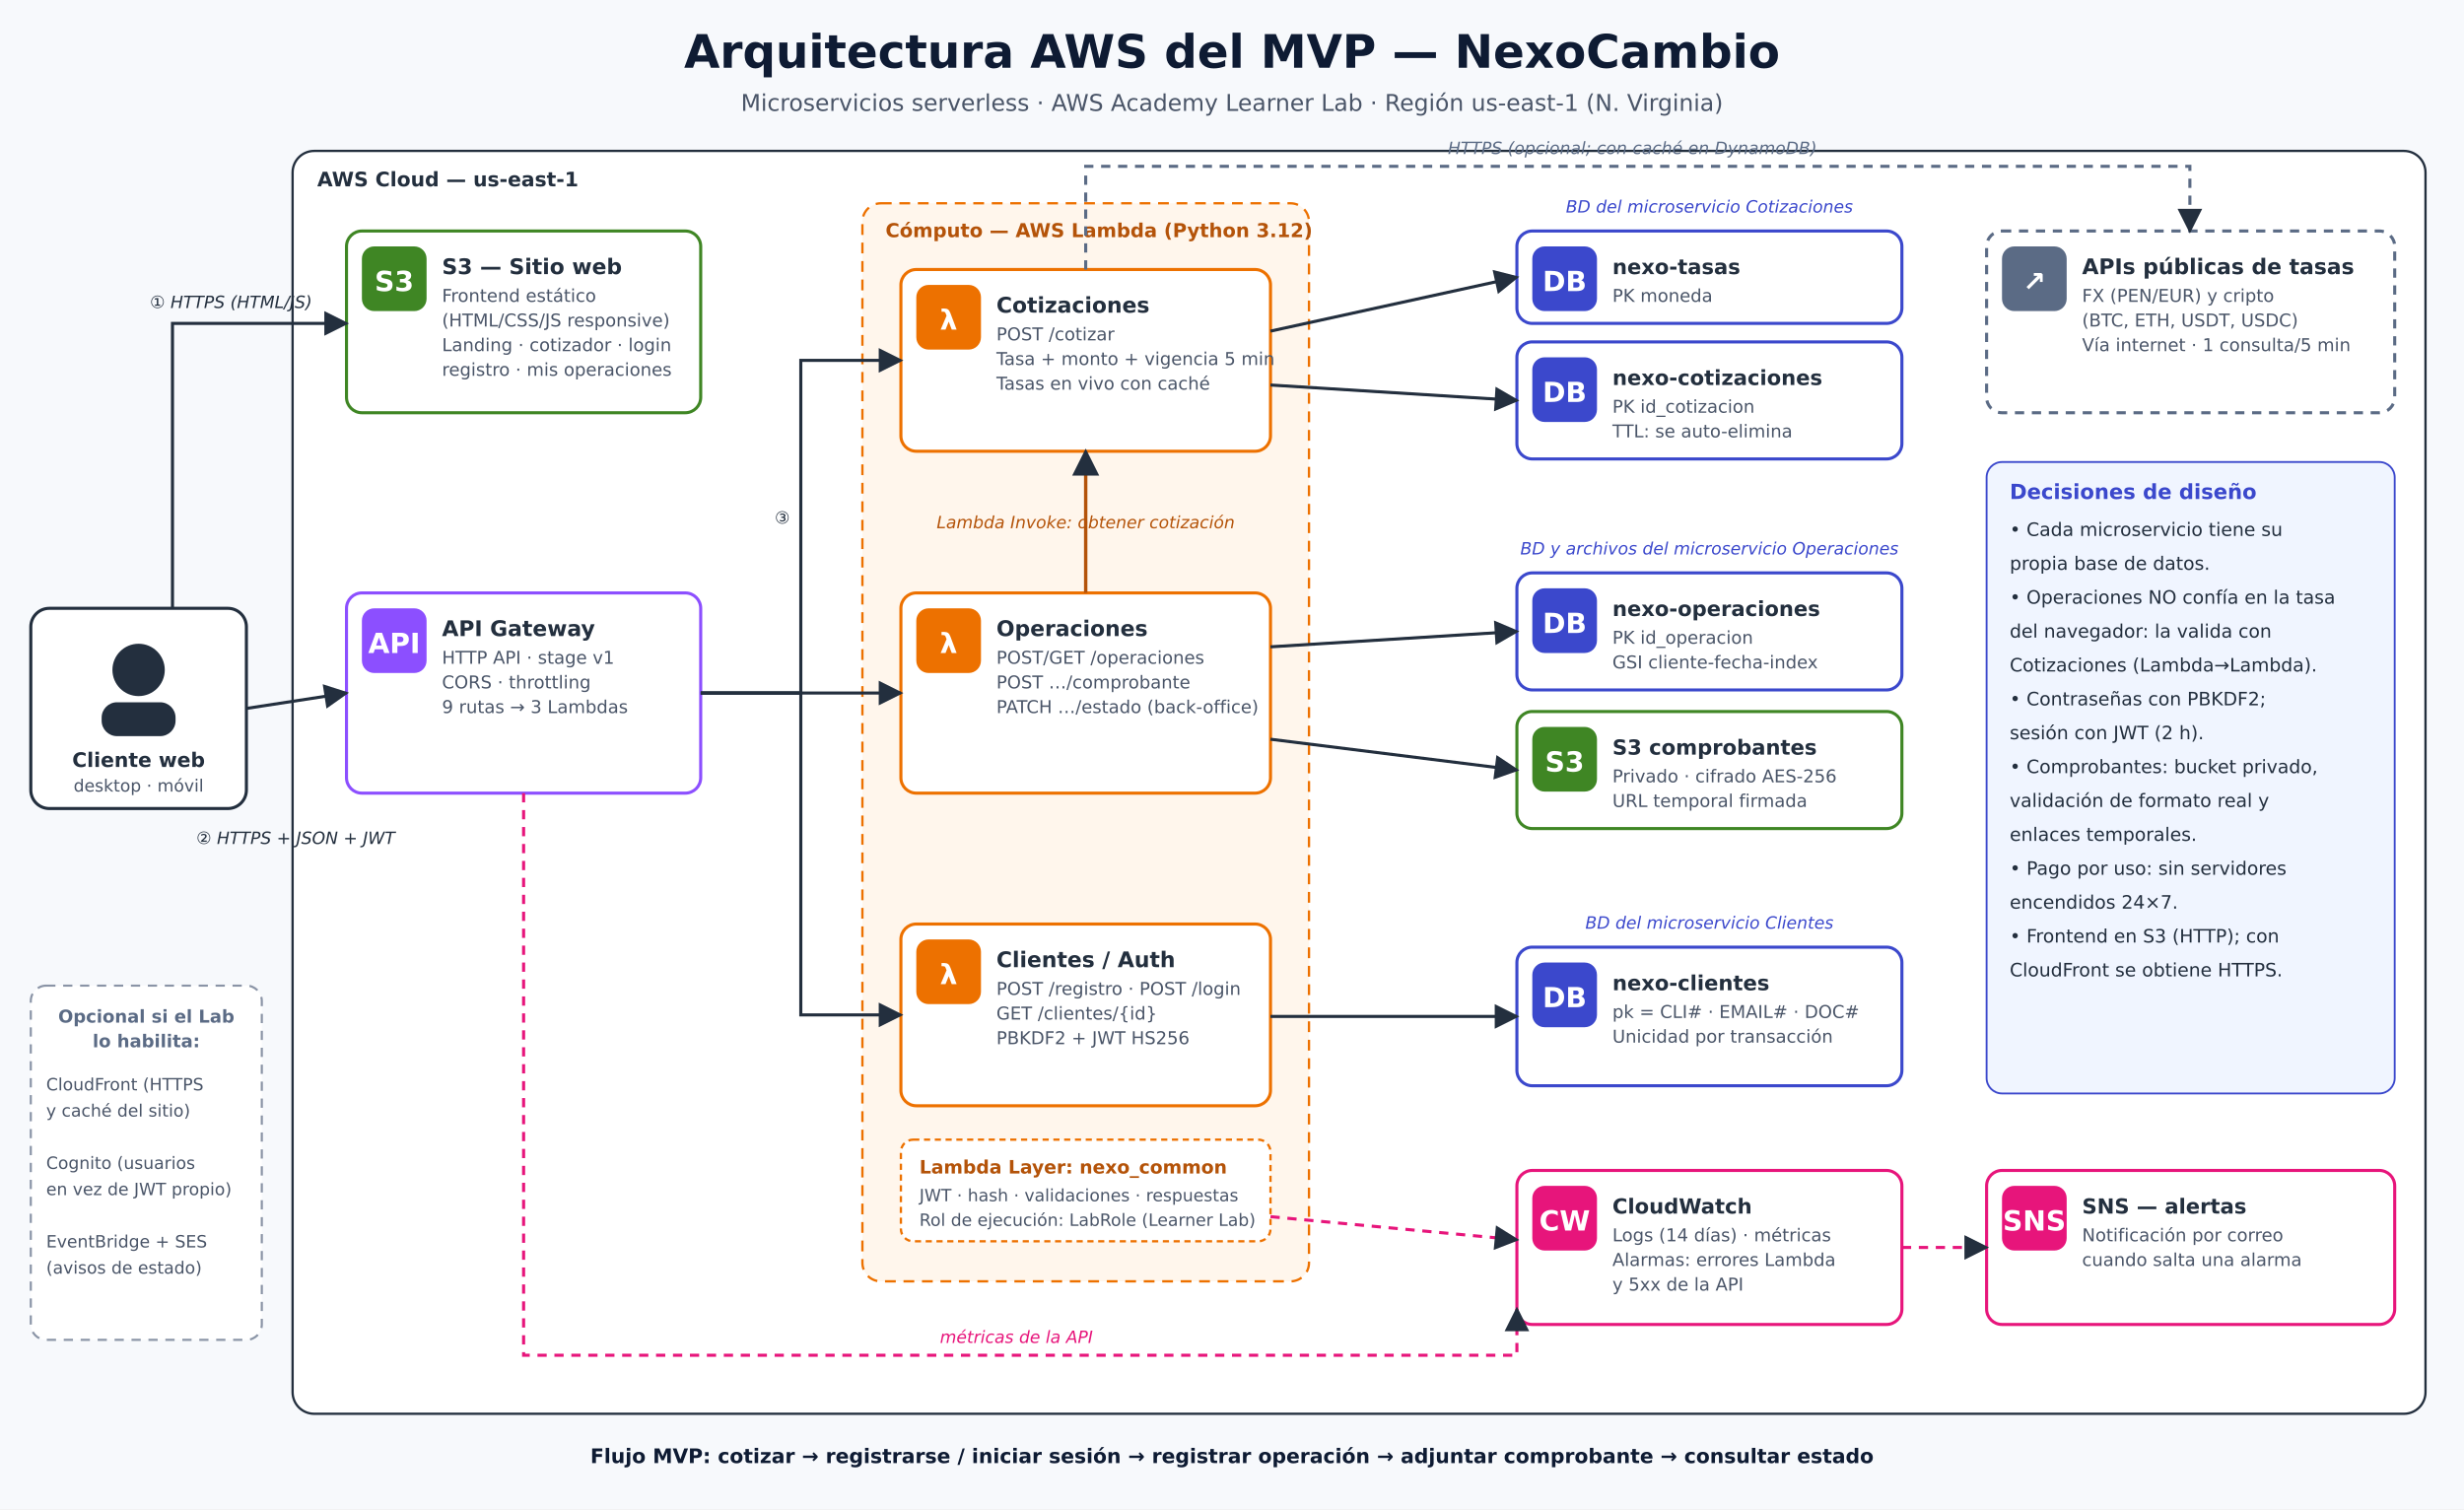
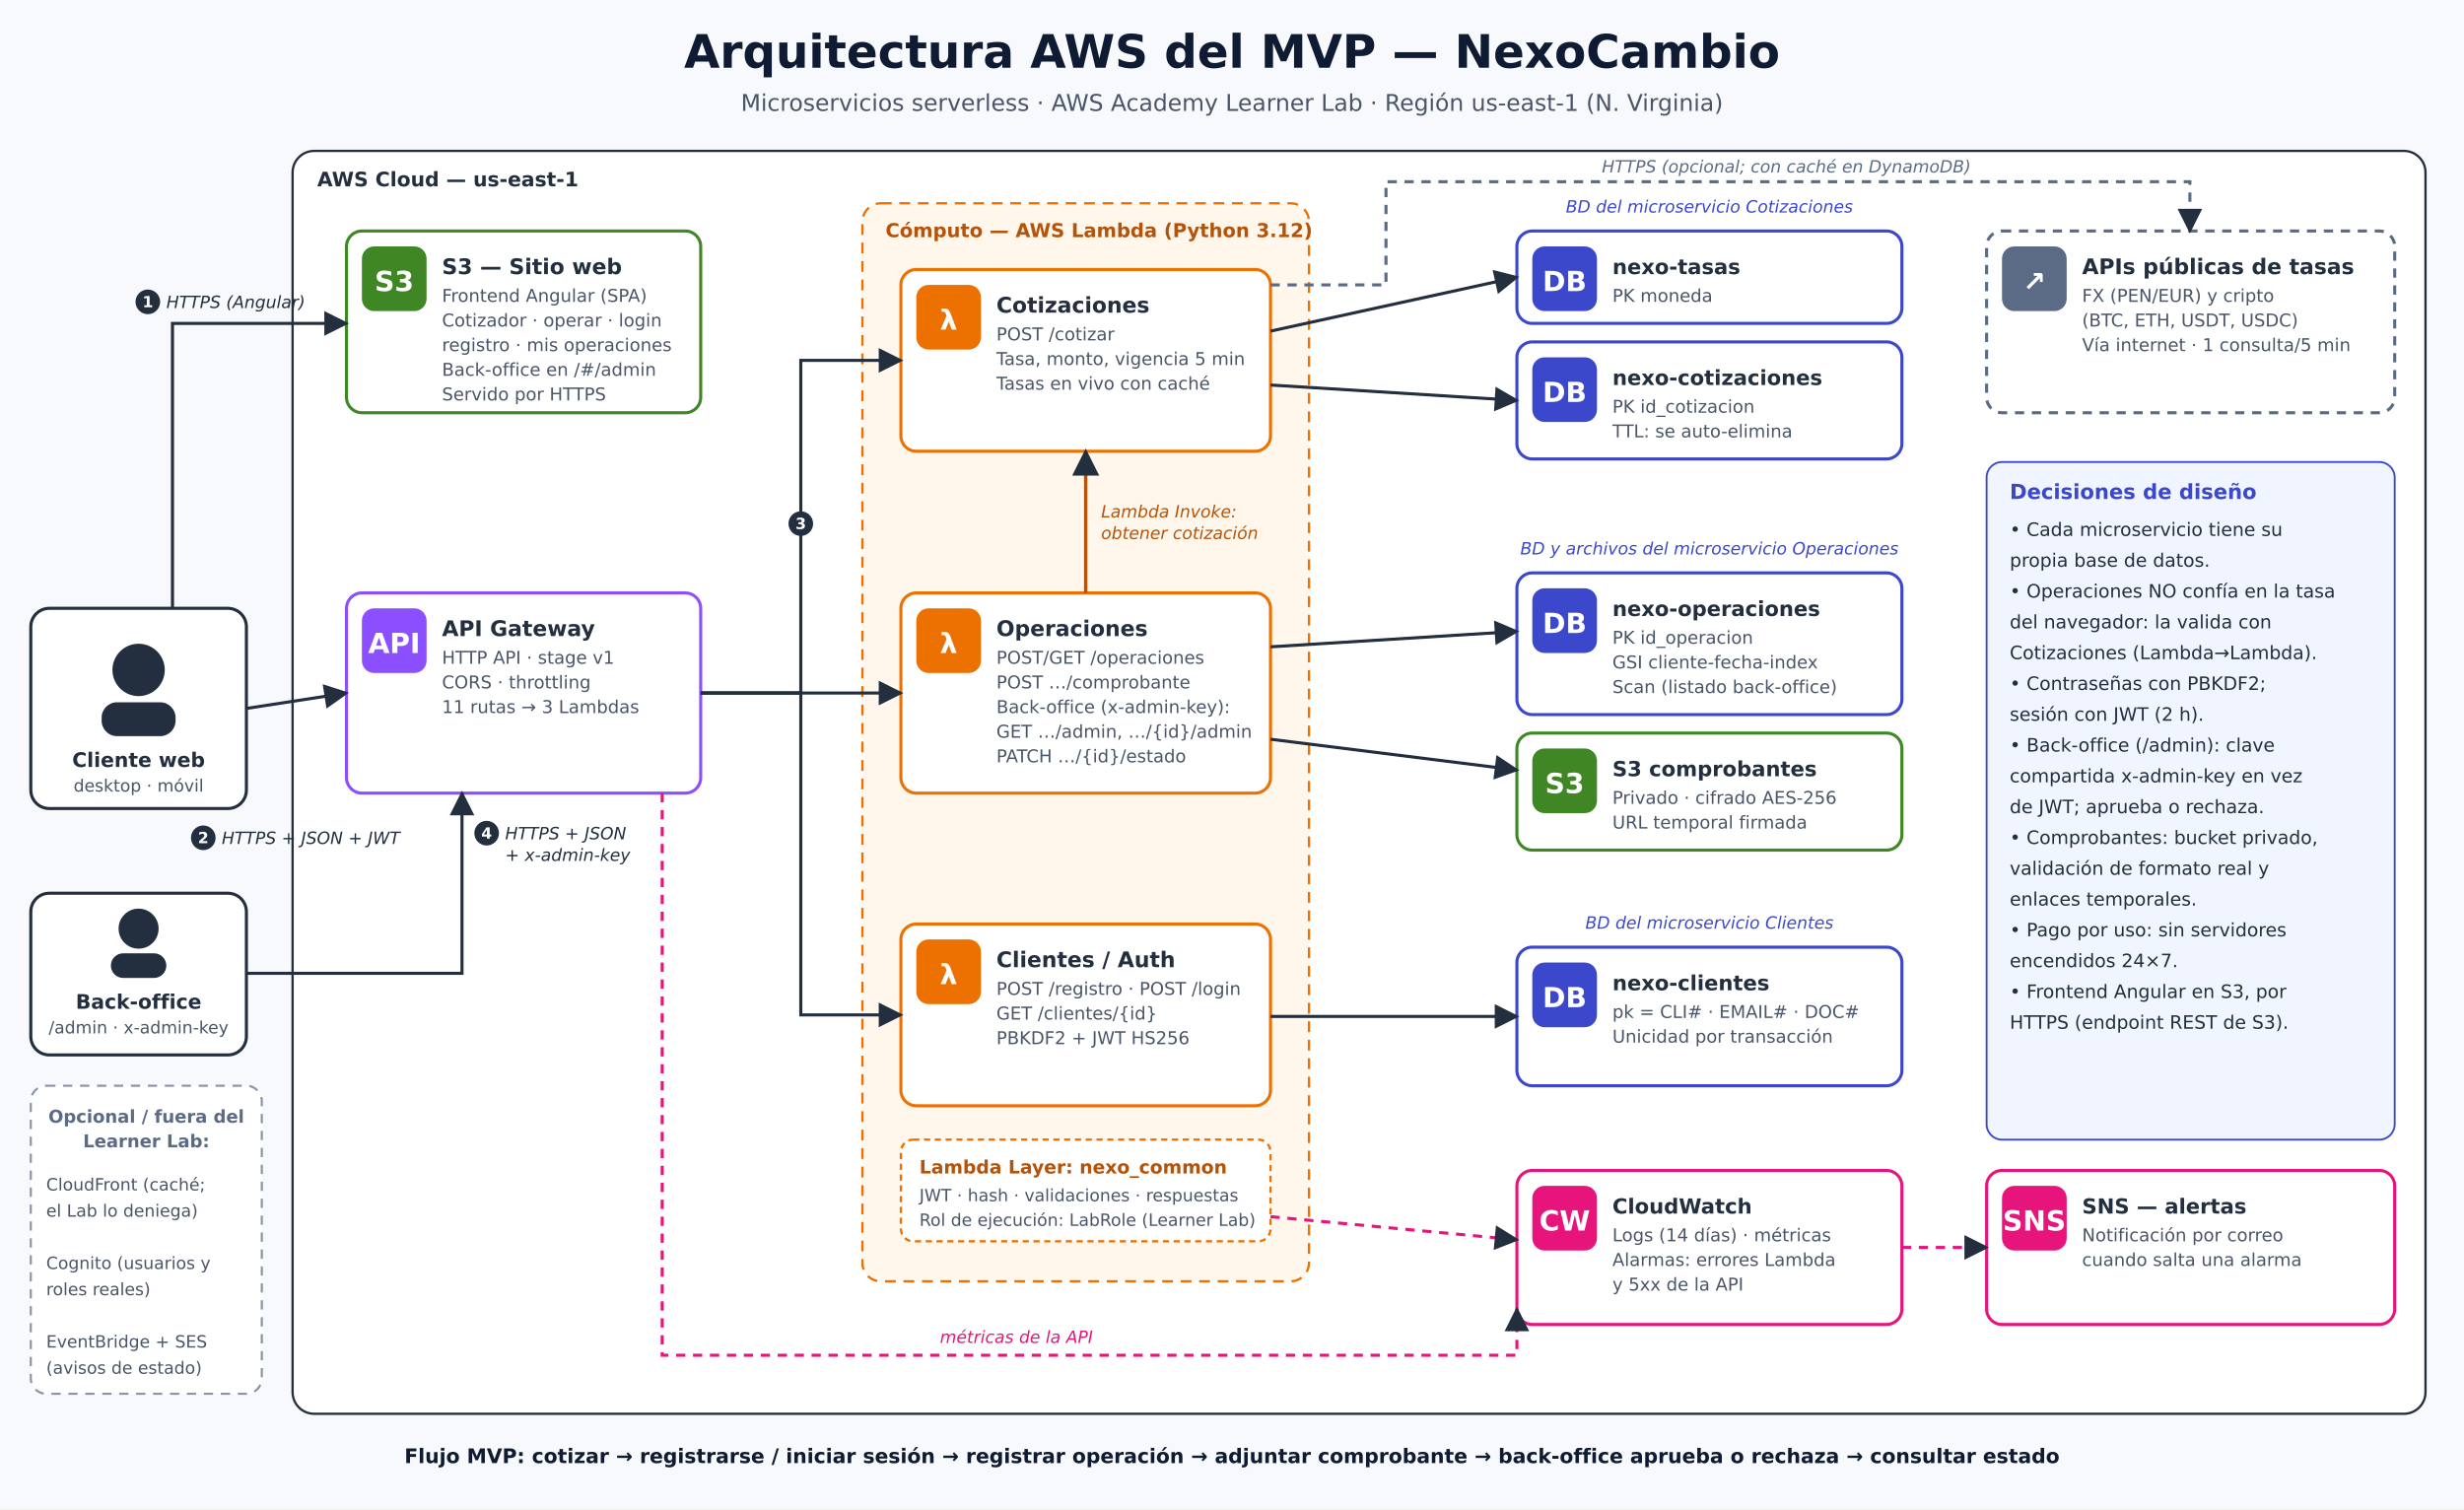
<svg xmlns="http://www.w3.org/2000/svg" width="1600" height="980" viewBox="0 0 1600 980">
  <defs>
    <marker id="f" viewBox="0 0 10 10" refX="9" refY="5" markerWidth="8" markerHeight="8" orient="auto-start-reverse">
      <path d="M0,0 L10,5 L0,10 z" fill="#232F3E" />
    </marker>
  </defs>
  <rect width="1600" height="980" fill="#F7F9FC" />
-   <text x="800.0" y="44" font-family="DejaVu Sans, Verdana, sans-serif" font-size="30" fill="#0E1B33" text-anchor="middle" font-weight="700">Arquitectura AWS del MVP — NexoCambio</text>
-   <text x="800.0" y="72" font-family="DejaVu Sans, Verdana, sans-serif" font-size="15" fill="#4A5568" text-anchor="middle">Microservicios serverless · AWS Academy Learner Lab · Región us-east-1 (N. Virginia)</text>
+   <text x="800.0" y="44" font-family="DejaVu Sans, Verdana, Segoe UI Symbol, sans-serif" font-size="30" fill="#0E1B33" text-anchor="middle" font-weight="700">Arquitectura AWS del MVP — NexoCambio</text>
+   <text x="800.0" y="72" font-family="DejaVu Sans, Verdana, Segoe UI Symbol, sans-serif" font-size="15" fill="#4A5568" text-anchor="middle">Microservicios serverless · AWS Academy Learner Lab · Región us-east-1 (N. Virginia)</text>
  <rect x="190" y="98" width="1385" height="820" rx="14" fill="#fff" stroke="#232F3E" stroke-width="1.5" stroke-dasharray="2 0" />
-   <text x="206" y="121" font-family="DejaVu Sans, Verdana, sans-serif" font-size="13" fill="#232F3E" text-anchor="start" font-weight="700">AWS Cloud — us-east-1</text>
+   <text x="206" y="121" font-family="DejaVu Sans, Verdana, Segoe UI Symbol, sans-serif" font-size="13" fill="#232F3E" text-anchor="start" font-weight="700">AWS Cloud — us-east-1</text>
  <rect x="20" y="395" width="140" height="130" rx="12" fill="#fff" stroke="#232F3E" stroke-width="2" />
  <circle cx="90" cy="435" r="17" fill="#232F3E" />
  <rect x="66" y="456" width="48" height="22" rx="10" fill="#232F3E" />
-   <text x="90" y="498" font-family="DejaVu Sans, Verdana, sans-serif" font-size="13" fill="#232F3E" text-anchor="middle" font-weight="700">Cliente web</text>
-   <text x="90" y="514" font-family="DejaVu Sans, Verdana, sans-serif" font-size="11" fill="#4A5568" text-anchor="middle">desktop · móvil</text>
+   <text x="90" y="498" font-family="DejaVu Sans, Verdana, Segoe UI Symbol, sans-serif" font-size="13" fill="#232F3E" text-anchor="middle" font-weight="700">Cliente web</text>
+   <text x="90" y="514" font-family="DejaVu Sans, Verdana, Segoe UI Symbol, sans-serif" font-size="11" fill="#4A5568" text-anchor="middle">desktop · móvil</text>
+   <rect x="20" y="580" width="140" height="105" rx="12" fill="#fff" stroke="#232F3E" stroke-width="2" />
+   <circle cx="90" cy="603" r="13" fill="#232F3E" />
+   <rect x="72" y="619" width="36" height="16" rx="8" fill="#232F3E" />
+   <text x="90" y="655" font-family="DejaVu Sans, Verdana, Segoe UI Symbol, sans-serif" font-size="13" fill="#232F3E" text-anchor="middle" font-weight="700">Back-office</text>
+   <text x="90" y="671" font-family="DejaVu Sans, Verdana, Segoe UI Symbol, sans-serif" font-size="11" fill="#4A5568" text-anchor="middle">/admin · x-admin-key</text>
  <rect x="225" y="150" width="230" height="118" rx="10" fill="#fff" stroke="#3F8624" stroke-width="2" />
  <rect x="235" y="160" width="42" height="42" rx="8" fill="#3F8624" />
-   <text x="256" y="189" font-family="DejaVu Sans, Verdana, sans-serif" font-size="18" fill="#fff" text-anchor="middle" font-weight="700">S3</text>
-   <text x="287" y="178" font-family="DejaVu Sans, Verdana, sans-serif" font-size="14" fill="#232F3E" text-anchor="start" font-weight="700">S3 — Sitio web</text>
-   <text x="287" y="196" font-family="DejaVu Sans, Verdana, sans-serif" font-size="11.5" fill="#4A5568" text-anchor="start">Frontend estático</text>
-   <text x="287" y="212" font-family="DejaVu Sans, Verdana, sans-serif" font-size="11.5" fill="#4A5568" text-anchor="start">(HTML/CSS/JS responsive)</text>
-   <text x="287" y="228" font-family="DejaVu Sans, Verdana, sans-serif" font-size="11.5" fill="#4A5568" text-anchor="start">Landing · cotizador · login</text>
-   <text x="287" y="244" font-family="DejaVu Sans, Verdana, sans-serif" font-size="11.5" fill="#4A5568" text-anchor="start">registro · mis operaciones</text>
+   <text x="256" y="189" font-family="DejaVu Sans, Verdana, Segoe UI Symbol, sans-serif" font-size="18" fill="#fff" text-anchor="middle" font-weight="700">S3</text>
+   <text x="287" y="178" font-family="DejaVu Sans, Verdana, Segoe UI Symbol, sans-serif" font-size="14" fill="#232F3E" text-anchor="start" font-weight="700">S3 — Sitio web</text>
+   <text x="287" y="196" font-family="DejaVu Sans, Verdana, Segoe UI Symbol, sans-serif" font-size="11.5" fill="#4A5568" text-anchor="start">Frontend Angular (SPA)</text>
+   <text x="287" y="212" font-family="DejaVu Sans, Verdana, Segoe UI Symbol, sans-serif" font-size="11.5" fill="#4A5568" text-anchor="start">Cotizador · operar · login</text>
+   <text x="287" y="228" font-family="DejaVu Sans, Verdana, Segoe UI Symbol, sans-serif" font-size="11.5" fill="#4A5568" text-anchor="start">registro · mis operaciones</text>
+   <text x="287" y="244" font-family="DejaVu Sans, Verdana, Segoe UI Symbol, sans-serif" font-size="11.5" fill="#4A5568" text-anchor="start">Back-office en /#/admin</text>
+   <text x="287" y="260" font-family="DejaVu Sans, Verdana, Segoe UI Symbol, sans-serif" font-size="11.5" fill="#4A5568" text-anchor="start">Servido por HTTPS</text>
  <rect x="225" y="385" width="230" height="130" rx="10" fill="#fff" stroke="#8C4FFF" stroke-width="2" />
  <rect x="235" y="395" width="42" height="42" rx="8" fill="#8C4FFF" />
-   <text x="256" y="424" font-family="DejaVu Sans, Verdana, sans-serif" font-size="18" fill="#fff" text-anchor="middle" font-weight="700">API</text>
-   <text x="287" y="413" font-family="DejaVu Sans, Verdana, sans-serif" font-size="14" fill="#232F3E" text-anchor="start" font-weight="700">API Gateway</text>
-   <text x="287" y="431" font-family="DejaVu Sans, Verdana, sans-serif" font-size="11.5" fill="#4A5568" text-anchor="start">HTTP API · stage v1</text>
-   <text x="287" y="447" font-family="DejaVu Sans, Verdana, sans-serif" font-size="11.5" fill="#4A5568" text-anchor="start">CORS · throttling</text>
-   <text x="287" y="463" font-family="DejaVu Sans, Verdana, sans-serif" font-size="11.5" fill="#4A5568" text-anchor="start">9 rutas → 3 Lambdas</text>
+   <text x="256" y="424" font-family="DejaVu Sans, Verdana, Segoe UI Symbol, sans-serif" font-size="18" fill="#fff" text-anchor="middle" font-weight="700">API</text>
+   <text x="287" y="413" font-family="DejaVu Sans, Verdana, Segoe UI Symbol, sans-serif" font-size="14" fill="#232F3E" text-anchor="start" font-weight="700">API Gateway</text>
+   <text x="287" y="431" font-family="DejaVu Sans, Verdana, Segoe UI Symbol, sans-serif" font-size="11.5" fill="#4A5568" text-anchor="start">HTTP API · stage v1</text>
+   <text x="287" y="447" font-family="DejaVu Sans, Verdana, Segoe UI Symbol, sans-serif" font-size="11.5" fill="#4A5568" text-anchor="start">CORS · throttling</text>
+   <text x="287" y="463" font-family="DejaVu Sans, Verdana, Segoe UI Symbol, sans-serif" font-size="11.5" fill="#4A5568" text-anchor="start">11 rutas → 3 Lambdas</text>
  <path d="M112,395 L112,210 L225,210" fill="none" stroke="#232F3E" stroke-width="2" marker-end="url(#f)" />
-   <text x="150" y="200" font-family="DejaVu Sans, Verdana, sans-serif" font-size="11" fill="#232F3E" text-anchor="middle" font-style="italic">① HTTPS (HTML/JS)</text>
+   <circle cx="96" cy="196" r="8" fill="#232F3E" />
+   <text x="96" y="199.5" font-family="DejaVu Sans, Verdana, Segoe UI Symbol, sans-serif" font-size="10" fill="#fff" text-anchor="middle" font-weight="700">1</text>
+   <text x="108" y="200" font-family="DejaVu Sans, Verdana, Segoe UI Symbol, sans-serif" font-size="11" fill="#232F3E" text-anchor="start" font-style="italic">HTTPS (Angular)</text>
  <path d="M160,460 L225,450" fill="none" stroke="#232F3E" stroke-width="2" marker-end="url(#f)" />
-   <text x="192" y="548" font-family="DejaVu Sans, Verdana, sans-serif" font-size="11" fill="#232F3E" text-anchor="middle" font-style="italic">② HTTPS + JSON + JWT</text>
+   <circle cx="132" cy="544" r="8" fill="#232F3E" />
+   <text x="132" y="547.5" font-family="DejaVu Sans, Verdana, Segoe UI Symbol, sans-serif" font-size="10" fill="#fff" text-anchor="middle" font-weight="700">2</text>
+   <text x="144" y="548" font-family="DejaVu Sans, Verdana, Segoe UI Symbol, sans-serif" font-size="11" fill="#232F3E" text-anchor="start" font-style="italic">HTTPS + JSON + JWT</text>
+   <path d="M160,632 L300,632 L300,515" fill="none" stroke="#232F3E" stroke-width="2" marker-end="url(#f)" />
+   <circle cx="316" cy="541" r="8" fill="#232F3E" />
+   <text x="316" y="544.5" font-family="DejaVu Sans, Verdana, Segoe UI Symbol, sans-serif" font-size="10" fill="#fff" text-anchor="middle" font-weight="700">4</text>
+   <text x="328" y="545" font-family="DejaVu Sans, Verdana, Segoe UI Symbol, sans-serif" font-size="11" fill="#232F3E" text-anchor="start" font-style="italic">HTTPS + JSON</text>
+   <text x="328" y="559" font-family="DejaVu Sans, Verdana, Segoe UI Symbol, sans-serif" font-size="11" fill="#232F3E" text-anchor="start" font-style="italic">+ x-admin-key</text>
  <rect x="560" y="132" width="290" height="700" rx="12" fill="#FFF6EC" stroke="#ED7100" stroke-width="1.5" stroke-dasharray="7 5" />
-   <text x="575" y="154" font-family="DejaVu Sans, Verdana, sans-serif" font-size="12.5" fill="#B45309" text-anchor="start" font-weight="700">Cómputo — AWS Lambda (Python 3.12)</text>
+   <text x="575" y="154" font-family="DejaVu Sans, Verdana, Segoe UI Symbol, sans-serif" font-size="12.5" fill="#B45309" text-anchor="start" font-weight="700">Cómputo — AWS Lambda (Python 3.12)</text>
  <rect x="585" y="175" width="240" height="118" rx="10" fill="#fff" stroke="#ED7100" stroke-width="2" />
  <rect x="595" y="185" width="42" height="42" rx="8" fill="#ED7100" />
-   <text x="616" y="214" font-family="DejaVu Sans, Verdana, sans-serif" font-size="18" fill="#fff" text-anchor="middle" font-weight="700">λ</text>
-   <text x="647" y="203" font-family="DejaVu Sans, Verdana, sans-serif" font-size="14" fill="#232F3E" text-anchor="start" font-weight="700">Cotizaciones</text>
-   <text x="647" y="221" font-family="DejaVu Sans, Verdana, sans-serif" font-size="11.5" fill="#4A5568" text-anchor="start">POST /cotizar</text>
-   <text x="647" y="237" font-family="DejaVu Sans, Verdana, sans-serif" font-size="11.5" fill="#4A5568" text-anchor="start">Tasa + monto + vigencia 5 min</text>
-   <text x="647" y="253" font-family="DejaVu Sans, Verdana, sans-serif" font-size="11.5" fill="#4A5568" text-anchor="start">Tasas en vivo con caché</text>
+   <text x="616" y="214" font-family="DejaVu Sans, Verdana, Segoe UI Symbol, sans-serif" font-size="18" fill="#fff" text-anchor="middle" font-weight="700">λ</text>
+   <text x="647" y="203" font-family="DejaVu Sans, Verdana, Segoe UI Symbol, sans-serif" font-size="14" fill="#232F3E" text-anchor="start" font-weight="700">Cotizaciones</text>
+   <text x="647" y="221" font-family="DejaVu Sans, Verdana, Segoe UI Symbol, sans-serif" font-size="11.5" fill="#4A5568" text-anchor="start">POST /cotizar</text>
+   <text x="647" y="237" font-family="DejaVu Sans, Verdana, Segoe UI Symbol, sans-serif" font-size="11.5" fill="#4A5568" text-anchor="start">Tasa, monto, vigencia 5 min</text>
+   <text x="647" y="253" font-family="DejaVu Sans, Verdana, Segoe UI Symbol, sans-serif" font-size="11.5" fill="#4A5568" text-anchor="start">Tasas en vivo con caché</text>
  <rect x="585" y="385" width="240" height="130" rx="10" fill="#fff" stroke="#ED7100" stroke-width="2" />
  <rect x="595" y="395" width="42" height="42" rx="8" fill="#ED7100" />
-   <text x="616" y="424" font-family="DejaVu Sans, Verdana, sans-serif" font-size="18" fill="#fff" text-anchor="middle" font-weight="700">λ</text>
-   <text x="647" y="413" font-family="DejaVu Sans, Verdana, sans-serif" font-size="14" fill="#232F3E" text-anchor="start" font-weight="700">Operaciones</text>
-   <text x="647" y="431" font-family="DejaVu Sans, Verdana, sans-serif" font-size="11.5" fill="#4A5568" text-anchor="start">POST/GET /operaciones</text>
-   <text x="647" y="447" font-family="DejaVu Sans, Verdana, sans-serif" font-size="11.5" fill="#4A5568" text-anchor="start">POST …/comprobante</text>
-   <text x="647" y="463" font-family="DejaVu Sans, Verdana, sans-serif" font-size="11.5" fill="#4A5568" text-anchor="start">PATCH …/estado (back-office)</text>
+   <text x="616" y="424" font-family="DejaVu Sans, Verdana, Segoe UI Symbol, sans-serif" font-size="18" fill="#fff" text-anchor="middle" font-weight="700">λ</text>
+   <text x="647" y="413" font-family="DejaVu Sans, Verdana, Segoe UI Symbol, sans-serif" font-size="14" fill="#232F3E" text-anchor="start" font-weight="700">Operaciones</text>
+   <text x="647" y="431" font-family="DejaVu Sans, Verdana, Segoe UI Symbol, sans-serif" font-size="11.5" fill="#4A5568" text-anchor="start">POST/GET /operaciones</text>
+   <text x="647" y="447" font-family="DejaVu Sans, Verdana, Segoe UI Symbol, sans-serif" font-size="11.5" fill="#4A5568" text-anchor="start">POST …/comprobante</text>
+   <text x="647" y="463" font-family="DejaVu Sans, Verdana, Segoe UI Symbol, sans-serif" font-size="11.5" fill="#4A5568" text-anchor="start">Back-office (x-admin-key):</text>
+   <text x="647" y="479" font-family="DejaVu Sans, Verdana, Segoe UI Symbol, sans-serif" font-size="11.5" fill="#4A5568" text-anchor="start">GET …/admin, …/{id}/admin</text>
+   <text x="647" y="495" font-family="DejaVu Sans, Verdana, Segoe UI Symbol, sans-serif" font-size="11.5" fill="#4A5568" text-anchor="start">PATCH …/{id}/estado</text>
  <rect x="585" y="600" width="240" height="118" rx="10" fill="#fff" stroke="#ED7100" stroke-width="2" />
  <rect x="595" y="610" width="42" height="42" rx="8" fill="#ED7100" />
-   <text x="616" y="639" font-family="DejaVu Sans, Verdana, sans-serif" font-size="18" fill="#fff" text-anchor="middle" font-weight="700">λ</text>
-   <text x="647" y="628" font-family="DejaVu Sans, Verdana, sans-serif" font-size="14" fill="#232F3E" text-anchor="start" font-weight="700">Clientes / Auth</text>
-   <text x="647" y="646" font-family="DejaVu Sans, Verdana, sans-serif" font-size="11.5" fill="#4A5568" text-anchor="start">POST /registro · POST /login</text>
-   <text x="647" y="662" font-family="DejaVu Sans, Verdana, sans-serif" font-size="11.5" fill="#4A5568" text-anchor="start">GET /clientes/{id}</text>
-   <text x="647" y="678" font-family="DejaVu Sans, Verdana, sans-serif" font-size="11.5" fill="#4A5568" text-anchor="start">PBKDF2 + JWT HS256</text>
+   <text x="616" y="639" font-family="DejaVu Sans, Verdana, Segoe UI Symbol, sans-serif" font-size="18" fill="#fff" text-anchor="middle" font-weight="700">λ</text>
+   <text x="647" y="628" font-family="DejaVu Sans, Verdana, Segoe UI Symbol, sans-serif" font-size="14" fill="#232F3E" text-anchor="start" font-weight="700">Clientes / Auth</text>
+   <text x="647" y="646" font-family="DejaVu Sans, Verdana, Segoe UI Symbol, sans-serif" font-size="11.5" fill="#4A5568" text-anchor="start">POST /registro · POST /login</text>
+   <text x="647" y="662" font-family="DejaVu Sans, Verdana, Segoe UI Symbol, sans-serif" font-size="11.5" fill="#4A5568" text-anchor="start">GET /clientes/{id}</text>
+   <text x="647" y="678" font-family="DejaVu Sans, Verdana, Segoe UI Symbol, sans-serif" font-size="11.5" fill="#4A5568" text-anchor="start">PBKDF2 + JWT HS256</text>
  <rect x="585" y="740" width="240" height="66" rx="8" fill="#fff" stroke="#ED7100" stroke-width="1.5" stroke-dasharray="4 3" />
-   <text x="597" y="762" font-family="DejaVu Sans, Verdana, sans-serif" font-size="12" fill="#B45309" text-anchor="start" font-weight="700">Lambda Layer: nexo_common</text>
-   <text x="597" y="780" font-family="DejaVu Sans, Verdana, sans-serif" font-size="11" fill="#4A5568" text-anchor="start">JWT · hash · validaciones · respuestas</text>
-   <text x="597" y="796" font-family="DejaVu Sans, Verdana, sans-serif" font-size="11" fill="#4A5568" text-anchor="start">Rol de ejecución: LabRole (Learner Lab)</text>
+   <text x="597" y="762" font-family="DejaVu Sans, Verdana, Segoe UI Symbol, sans-serif" font-size="12" fill="#B45309" text-anchor="start" font-weight="700">Lambda Layer: nexo_common</text>
+   <text x="597" y="780" font-family="DejaVu Sans, Verdana, Segoe UI Symbol, sans-serif" font-size="11" fill="#4A5568" text-anchor="start">JWT · hash · validaciones · respuestas</text>
+   <text x="597" y="796" font-family="DejaVu Sans, Verdana, Segoe UI Symbol, sans-serif" font-size="11" fill="#4A5568" text-anchor="start">Rol de ejecución: LabRole (Learner Lab)</text>
  <path d="M455,450 L520,450 L520,234 L585,234" fill="none" stroke="#232F3E" stroke-width="2" marker-end="url(#f)" />
-   <text x="508" y="340" font-family="DejaVu Sans, Verdana, sans-serif" font-size="11" fill="#232F3E" text-anchor="middle" font-style="italic">③</text>
+   <circle cx="520" cy="340" r="8" fill="#232F3E" />
+   <text x="520" y="343.5" font-family="DejaVu Sans, Verdana, Segoe UI Symbol, sans-serif" font-size="10" fill="#fff" text-anchor="middle" font-weight="700">3</text>
  <path d="M455,450 L585,450" fill="none" stroke="#232F3E" stroke-width="2" marker-end="url(#f)" />
  <path d="M455,450 L520,450 L520,659 L585,659" fill="none" stroke="#232F3E" stroke-width="2" marker-end="url(#f)" />
  <path d="M705,385 L705,293" fill="none" stroke="#B45309" stroke-width="2.2" marker-end="url(#f)" />
-   <text x="705" y="343" font-family="DejaVu Sans, Verdana, sans-serif" font-size="11" fill="#B45309" text-anchor="middle" font-style="italic">Lambda Invoke: obtener cotización</text>
+   <text x="715" y="336" font-family="DejaVu Sans, Verdana, Segoe UI Symbol, sans-serif" font-size="11" fill="#B45309" text-anchor="start" font-style="italic">Lambda Invoke:</text>
+   <text x="715" y="350" font-family="DejaVu Sans, Verdana, Segoe UI Symbol, sans-serif" font-size="11" fill="#B45309" text-anchor="start" font-style="italic">obtener cotización</text>
  <rect x="985" y="150" width="250" height="60" rx="10" fill="#fff" stroke="#3B48CC" stroke-width="2" />
  <rect x="995" y="160" width="42" height="42" rx="8" fill="#3B48CC" />
-   <text x="1016" y="189" font-family="DejaVu Sans, Verdana, sans-serif" font-size="18" fill="#fff" text-anchor="middle" font-weight="700">DB</text>
-   <text x="1047" y="178" font-family="DejaVu Sans, Verdana, sans-serif" font-size="13.5" fill="#232F3E" text-anchor="start" font-weight="700">nexo-tasas</text>
-   <text x="1047" y="196" font-family="DejaVu Sans, Verdana, sans-serif" font-size="11.5" fill="#4A5568" text-anchor="start">PK moneda</text>
+   <text x="1016" y="189" font-family="DejaVu Sans, Verdana, Segoe UI Symbol, sans-serif" font-size="18" fill="#fff" text-anchor="middle" font-weight="700">DB</text>
+   <text x="1047" y="178" font-family="DejaVu Sans, Verdana, Segoe UI Symbol, sans-serif" font-size="13.5" fill="#232F3E" text-anchor="start" font-weight="700">nexo-tasas</text>
+   <text x="1047" y="196" font-family="DejaVu Sans, Verdana, Segoe UI Symbol, sans-serif" font-size="11.5" fill="#4A5568" text-anchor="start">PK moneda</text>
  <rect x="985" y="222" width="250" height="76" rx="10" fill="#fff" stroke="#3B48CC" stroke-width="2" />
  <rect x="995" y="232" width="42" height="42" rx="8" fill="#3B48CC" />
-   <text x="1016" y="261" font-family="DejaVu Sans, Verdana, sans-serif" font-size="18" fill="#fff" text-anchor="middle" font-weight="700">DB</text>
-   <text x="1047" y="250" font-family="DejaVu Sans, Verdana, sans-serif" font-size="13.5" fill="#232F3E" text-anchor="start" font-weight="700">nexo-cotizaciones</text>
-   <text x="1047" y="268" font-family="DejaVu Sans, Verdana, sans-serif" font-size="11.5" fill="#4A5568" text-anchor="start">PK id_cotizacion</text>
-   <text x="1047" y="284" font-family="DejaVu Sans, Verdana, sans-serif" font-size="11.5" fill="#4A5568" text-anchor="start">TTL: se auto-elimina</text>
-   <rect x="985" y="372" width="250" height="76" rx="10" fill="#fff" stroke="#3B48CC" stroke-width="2" />
+   <text x="1016" y="261" font-family="DejaVu Sans, Verdana, Segoe UI Symbol, sans-serif" font-size="18" fill="#fff" text-anchor="middle" font-weight="700">DB</text>
+   <text x="1047" y="250" font-family="DejaVu Sans, Verdana, Segoe UI Symbol, sans-serif" font-size="13.5" fill="#232F3E" text-anchor="start" font-weight="700">nexo-cotizaciones</text>
+   <text x="1047" y="268" font-family="DejaVu Sans, Verdana, Segoe UI Symbol, sans-serif" font-size="11.5" fill="#4A5568" text-anchor="start">PK id_cotizacion</text>
+   <text x="1047" y="284" font-family="DejaVu Sans, Verdana, Segoe UI Symbol, sans-serif" font-size="11.5" fill="#4A5568" text-anchor="start">TTL: se auto-elimina</text>
+   <rect x="985" y="372" width="250" height="92" rx="10" fill="#fff" stroke="#3B48CC" stroke-width="2" />
  <rect x="995" y="382" width="42" height="42" rx="8" fill="#3B48CC" />
-   <text x="1016" y="411" font-family="DejaVu Sans, Verdana, sans-serif" font-size="18" fill="#fff" text-anchor="middle" font-weight="700">DB</text>
-   <text x="1047" y="400" font-family="DejaVu Sans, Verdana, sans-serif" font-size="13.5" fill="#232F3E" text-anchor="start" font-weight="700">nexo-operaciones</text>
-   <text x="1047" y="418" font-family="DejaVu Sans, Verdana, sans-serif" font-size="11.5" fill="#4A5568" text-anchor="start">PK id_operacion</text>
-   <text x="1047" y="434" font-family="DejaVu Sans, Verdana, sans-serif" font-size="11.5" fill="#4A5568" text-anchor="start">GSI cliente-fecha-index</text>
-   <rect x="985" y="462" width="250" height="76" rx="10" fill="#fff" stroke="#3F8624" stroke-width="2" />
-   <rect x="995" y="472" width="42" height="42" rx="8" fill="#3F8624" />
-   <text x="1016" y="501" font-family="DejaVu Sans, Verdana, sans-serif" font-size="18" fill="#fff" text-anchor="middle" font-weight="700">S3</text>
-   <text x="1047" y="490" font-family="DejaVu Sans, Verdana, sans-serif" font-size="13.5" fill="#232F3E" text-anchor="start" font-weight="700">S3 comprobantes</text>
-   <text x="1047" y="508" font-family="DejaVu Sans, Verdana, sans-serif" font-size="11.5" fill="#4A5568" text-anchor="start">Privado · cifrado AES-256</text>
-   <text x="1047" y="524" font-family="DejaVu Sans, Verdana, sans-serif" font-size="11.5" fill="#4A5568" text-anchor="start">URL temporal firmada</text>
+   <text x="1016" y="411" font-family="DejaVu Sans, Verdana, Segoe UI Symbol, sans-serif" font-size="18" fill="#fff" text-anchor="middle" font-weight="700">DB</text>
+   <text x="1047" y="400" font-family="DejaVu Sans, Verdana, Segoe UI Symbol, sans-serif" font-size="13.5" fill="#232F3E" text-anchor="start" font-weight="700">nexo-operaciones</text>
+   <text x="1047" y="418" font-family="DejaVu Sans, Verdana, Segoe UI Symbol, sans-serif" font-size="11.5" fill="#4A5568" text-anchor="start">PK id_operacion</text>
+   <text x="1047" y="434" font-family="DejaVu Sans, Verdana, Segoe UI Symbol, sans-serif" font-size="11.5" fill="#4A5568" text-anchor="start">GSI cliente-fecha-index</text>
+   <text x="1047" y="450" font-family="DejaVu Sans, Verdana, Segoe UI Symbol, sans-serif" font-size="11.5" fill="#4A5568" text-anchor="start">Scan (listado back-office)</text>
+   <rect x="985" y="476" width="250" height="76" rx="10" fill="#fff" stroke="#3F8624" stroke-width="2" />
+   <rect x="995" y="486" width="42" height="42" rx="8" fill="#3F8624" />
+   <text x="1016" y="515" font-family="DejaVu Sans, Verdana, Segoe UI Symbol, sans-serif" font-size="18" fill="#fff" text-anchor="middle" font-weight="700">S3</text>
+   <text x="1047" y="504" font-family="DejaVu Sans, Verdana, Segoe UI Symbol, sans-serif" font-size="13.5" fill="#232F3E" text-anchor="start" font-weight="700">S3 comprobantes</text>
+   <text x="1047" y="522" font-family="DejaVu Sans, Verdana, Segoe UI Symbol, sans-serif" font-size="11.5" fill="#4A5568" text-anchor="start">Privado · cifrado AES-256</text>
+   <text x="1047" y="538" font-family="DejaVu Sans, Verdana, Segoe UI Symbol, sans-serif" font-size="11.5" fill="#4A5568" text-anchor="start">URL temporal firmada</text>
  <rect x="985" y="615" width="250" height="90" rx="10" fill="#fff" stroke="#3B48CC" stroke-width="2" />
  <rect x="995" y="625" width="42" height="42" rx="8" fill="#3B48CC" />
-   <text x="1016" y="654" font-family="DejaVu Sans, Verdana, sans-serif" font-size="18" fill="#fff" text-anchor="middle" font-weight="700">DB</text>
-   <text x="1047" y="643" font-family="DejaVu Sans, Verdana, sans-serif" font-size="13.5" fill="#232F3E" text-anchor="start" font-weight="700">nexo-clientes</text>
-   <text x="1047" y="661" font-family="DejaVu Sans, Verdana, sans-serif" font-size="11.5" fill="#4A5568" text-anchor="start">pk = CLI# · EMAIL# · DOC#</text>
-   <text x="1047" y="677" font-family="DejaVu Sans, Verdana, sans-serif" font-size="11.5" fill="#4A5568" text-anchor="start">Unicidad por transacción</text>
+   <text x="1016" y="654" font-family="DejaVu Sans, Verdana, Segoe UI Symbol, sans-serif" font-size="18" fill="#fff" text-anchor="middle" font-weight="700">DB</text>
+   <text x="1047" y="643" font-family="DejaVu Sans, Verdana, Segoe UI Symbol, sans-serif" font-size="13.5" fill="#232F3E" text-anchor="start" font-weight="700">nexo-clientes</text>
+   <text x="1047" y="661" font-family="DejaVu Sans, Verdana, Segoe UI Symbol, sans-serif" font-size="11.5" fill="#4A5568" text-anchor="start">pk = CLI# · EMAIL# · DOC#</text>
+   <text x="1047" y="677" font-family="DejaVu Sans, Verdana, Segoe UI Symbol, sans-serif" font-size="11.5" fill="#4A5568" text-anchor="start">Unicidad por transacción</text>
  <path d="M825,215 L985,180" fill="none" stroke="#232F3E" stroke-width="2" marker-end="url(#f)" />
  <path d="M825,250 L985,260" fill="none" stroke="#232F3E" stroke-width="2" marker-end="url(#f)" />
  <path d="M825,420 L985,410" fill="none" stroke="#232F3E" stroke-width="2" marker-end="url(#f)" />
  <path d="M825,480 L985,500" fill="none" stroke="#232F3E" stroke-width="2" marker-end="url(#f)" />
  <path d="M825,660 L985,660" fill="none" stroke="#232F3E" stroke-width="2" marker-end="url(#f)" />
-   <text x="1110" y="138" font-family="DejaVu Sans, Verdana, sans-serif" font-size="11" fill="#3B48CC" text-anchor="middle" font-style="italic">BD del microservicio Cotizaciones</text>
-   <text x="1110" y="360" font-family="DejaVu Sans, Verdana, sans-serif" font-size="11" fill="#3B48CC" text-anchor="middle" font-style="italic">BD y archivos del microservicio Operaciones</text>
-   <text x="1110" y="603" font-family="DejaVu Sans, Verdana, sans-serif" font-size="11" fill="#3B48CC" text-anchor="middle" font-style="italic">BD del microservicio Clientes</text>
+   <text x="1110" y="138" font-family="DejaVu Sans, Verdana, Segoe UI Symbol, sans-serif" font-size="11" fill="#3B48CC" text-anchor="middle" font-style="italic">BD del microservicio Cotizaciones</text>
+   <text x="1110" y="360" font-family="DejaVu Sans, Verdana, Segoe UI Symbol, sans-serif" font-size="11" fill="#3B48CC" text-anchor="middle" font-style="italic">BD y archivos del microservicio Operaciones</text>
+   <text x="1110" y="603" font-family="DejaVu Sans, Verdana, Segoe UI Symbol, sans-serif" font-size="11" fill="#3B48CC" text-anchor="middle" font-style="italic">BD del microservicio Clientes</text>
  <rect x="1290" y="150" width="265" height="118" rx="10" fill="#fff" stroke="#5B6B85" stroke-width="2" stroke-dasharray="6 5" />
  <rect x="1300" y="160" width="42" height="42" rx="8" fill="#5B6B85" />
-   <text x="1321" y="189" font-family="DejaVu Sans, Verdana, sans-serif" font-size="18" fill="#fff" text-anchor="middle" font-weight="700">↗</text>
-   <text x="1352" y="178" font-family="DejaVu Sans, Verdana, sans-serif" font-size="14" fill="#232F3E" text-anchor="start" font-weight="700">APIs públicas de tasas</text>
-   <text x="1352" y="196" font-family="DejaVu Sans, Verdana, sans-serif" font-size="11.5" fill="#4A5568" text-anchor="start">FX (PEN/EUR) y cripto</text>
-   <text x="1352" y="212" font-family="DejaVu Sans, Verdana, sans-serif" font-size="11.5" fill="#4A5568" text-anchor="start">(BTC, ETH, USDT, USDC)</text>
-   <text x="1352" y="228" font-family="DejaVu Sans, Verdana, sans-serif" font-size="11.5" fill="#4A5568" text-anchor="start">Vía internet · 1 consulta/5 min</text>
-   <path d="M705,175 L705,108 L1422,108 L1422,150" fill="none" stroke="#5B6B85" stroke-width="2" stroke-dasharray="6 5" marker-end="url(#f)" />
-   <text x="1060" y="100" font-family="DejaVu Sans, Verdana, sans-serif" font-size="11" fill="#5B6B85" text-anchor="middle" font-style="italic">HTTPS (opcional; con caché en DynamoDB)</text>
+   <text x="1321" y="189" font-family="DejaVu Sans, Verdana, Segoe UI Symbol, sans-serif" font-size="18" fill="#fff" text-anchor="middle" font-weight="700">↗</text>
+   <text x="1352" y="178" font-family="DejaVu Sans, Verdana, Segoe UI Symbol, sans-serif" font-size="14" fill="#232F3E" text-anchor="start" font-weight="700">APIs públicas de tasas</text>
+   <text x="1352" y="196" font-family="DejaVu Sans, Verdana, Segoe UI Symbol, sans-serif" font-size="11.5" fill="#4A5568" text-anchor="start">FX (PEN/EUR) y cripto</text>
+   <text x="1352" y="212" font-family="DejaVu Sans, Verdana, Segoe UI Symbol, sans-serif" font-size="11.5" fill="#4A5568" text-anchor="start">(BTC, ETH, USDT, USDC)</text>
+   <text x="1352" y="228" font-family="DejaVu Sans, Verdana, Segoe UI Symbol, sans-serif" font-size="11.5" fill="#4A5568" text-anchor="start">Vía internet · 1 consulta/5 min</text>
+   <path d="M825,185 L900,185 L900,118 L1422,118 L1422,150" fill="none" stroke="#5B6B85" stroke-width="2" stroke-dasharray="6 5" marker-end="url(#f)" />
+   <text x="1160" y="112" font-family="DejaVu Sans, Verdana, Segoe UI Symbol, sans-serif" font-size="11" fill="#5B6B85" text-anchor="middle" font-style="italic">HTTPS (opcional; con caché en DynamoDB)</text>
  <rect x="985" y="760" width="250" height="100" rx="10" fill="#fff" stroke="#E7157B" stroke-width="2" />
  <rect x="995" y="770" width="42" height="42" rx="8" fill="#E7157B" />
-   <text x="1016" y="799" font-family="DejaVu Sans, Verdana, sans-serif" font-size="18" fill="#fff" text-anchor="middle" font-weight="700">CW</text>
-   <text x="1047" y="788" font-family="DejaVu Sans, Verdana, sans-serif" font-size="13.5" fill="#232F3E" text-anchor="start" font-weight="700">CloudWatch</text>
-   <text x="1047" y="806" font-family="DejaVu Sans, Verdana, sans-serif" font-size="11.5" fill="#4A5568" text-anchor="start">Logs (14 días) · métricas</text>
-   <text x="1047" y="822" font-family="DejaVu Sans, Verdana, sans-serif" font-size="11.5" fill="#4A5568" text-anchor="start">Alarmas: errores Lambda</text>
-   <text x="1047" y="838" font-family="DejaVu Sans, Verdana, sans-serif" font-size="11.5" fill="#4A5568" text-anchor="start">y 5xx de la API</text>
+   <text x="1016" y="799" font-family="DejaVu Sans, Verdana, Segoe UI Symbol, sans-serif" font-size="18" fill="#fff" text-anchor="middle" font-weight="700">CW</text>
+   <text x="1047" y="788" font-family="DejaVu Sans, Verdana, Segoe UI Symbol, sans-serif" font-size="13.5" fill="#232F3E" text-anchor="start" font-weight="700">CloudWatch</text>
+   <text x="1047" y="806" font-family="DejaVu Sans, Verdana, Segoe UI Symbol, sans-serif" font-size="11.5" fill="#4A5568" text-anchor="start">Logs (14 días) · métricas</text>
+   <text x="1047" y="822" font-family="DejaVu Sans, Verdana, Segoe UI Symbol, sans-serif" font-size="11.5" fill="#4A5568" text-anchor="start">Alarmas: errores Lambda</text>
+   <text x="1047" y="838" font-family="DejaVu Sans, Verdana, Segoe UI Symbol, sans-serif" font-size="11.5" fill="#4A5568" text-anchor="start">y 5xx de la API</text>
  <rect x="1290" y="760" width="265" height="100" rx="10" fill="#fff" stroke="#E7157B" stroke-width="2" />
  <rect x="1300" y="770" width="42" height="42" rx="8" fill="#E7157B" />
-   <text x="1321" y="799" font-family="DejaVu Sans, Verdana, sans-serif" font-size="18" fill="#fff" text-anchor="middle" font-weight="700">SNS</text>
-   <text x="1352" y="788" font-family="DejaVu Sans, Verdana, sans-serif" font-size="13.5" fill="#232F3E" text-anchor="start" font-weight="700">SNS — alertas</text>
-   <text x="1352" y="806" font-family="DejaVu Sans, Verdana, sans-serif" font-size="11.5" fill="#4A5568" text-anchor="start">Notificación por correo</text>
-   <text x="1352" y="822" font-family="DejaVu Sans, Verdana, sans-serif" font-size="11.5" fill="#4A5568" text-anchor="start">cuando salta una alarma</text>
+   <text x="1321" y="799" font-family="DejaVu Sans, Verdana, Segoe UI Symbol, sans-serif" font-size="18" fill="#fff" text-anchor="middle" font-weight="700">SNS</text>
+   <text x="1352" y="788" font-family="DejaVu Sans, Verdana, Segoe UI Symbol, sans-serif" font-size="13.5" fill="#232F3E" text-anchor="start" font-weight="700">SNS — alertas</text>
+   <text x="1352" y="806" font-family="DejaVu Sans, Verdana, Segoe UI Symbol, sans-serif" font-size="11.5" fill="#4A5568" text-anchor="start">Notificación por correo</text>
+   <text x="1352" y="822" font-family="DejaVu Sans, Verdana, Segoe UI Symbol, sans-serif" font-size="11.5" fill="#4A5568" text-anchor="start">cuando salta una alarma</text>
  <path d="M825,790 L985,805" fill="none" stroke="#E7157B" stroke-width="2" stroke-dasharray="6 5" marker-end="url(#f)" />
  <path d="M1235,810 L1290,810" fill="none" stroke="#E7157B" stroke-width="2" stroke-dasharray="6 5" marker-end="url(#f)" />
-   <path d="M340,515 L340,880 L985,880 L985,850" fill="none" stroke="#E7157B" stroke-width="2" stroke-dasharray="6 5" marker-end="url(#f)" />
-   <text x="660" y="872" font-family="DejaVu Sans, Verdana, sans-serif" font-size="11" fill="#E7157B" text-anchor="middle" font-style="italic">métricas de la API</text>
-   <rect x="1290" y="300" width="265" height="410" rx="10" fill="#F0F5FF" stroke="#3B48CC" stroke-width="1.2" />
-   <text x="1305" y="324" font-family="DejaVu Sans, Verdana, sans-serif" font-size="13.5" fill="#3B48CC" text-anchor="start" font-weight="700">Decisiones de diseño</text>
-   <text x="1305" y="348" font-family="DejaVu Sans, Verdana, sans-serif" font-size="12" fill="#232F3E" text-anchor="start">• Cada microservicio tiene su</text>
-   <text x="1305" y="370" font-family="DejaVu Sans, Verdana, sans-serif" font-size="12" fill="#232F3E" text-anchor="start">  propia base de datos.</text>
-   <text x="1305" y="392" font-family="DejaVu Sans, Verdana, sans-serif" font-size="12" fill="#232F3E" text-anchor="start">• Operaciones NO confía en la tasa</text>
-   <text x="1305" y="414" font-family="DejaVu Sans, Verdana, sans-serif" font-size="12" fill="#232F3E" text-anchor="start">  del navegador: la valida con</text>
-   <text x="1305" y="436" font-family="DejaVu Sans, Verdana, sans-serif" font-size="12" fill="#232F3E" text-anchor="start">  Cotizaciones (Lambda→Lambda).</text>
-   <text x="1305" y="458" font-family="DejaVu Sans, Verdana, sans-serif" font-size="12" fill="#232F3E" text-anchor="start">• Contraseñas con PBKDF2;</text>
-   <text x="1305" y="480" font-family="DejaVu Sans, Verdana, sans-serif" font-size="12" fill="#232F3E" text-anchor="start">  sesión con JWT (2 h).</text>
-   <text x="1305" y="502" font-family="DejaVu Sans, Verdana, sans-serif" font-size="12" fill="#232F3E" text-anchor="start">• Comprobantes: bucket privado,</text>
-   <text x="1305" y="524" font-family="DejaVu Sans, Verdana, sans-serif" font-size="12" fill="#232F3E" text-anchor="start">  validación de formato real y</text>
-   <text x="1305" y="546" font-family="DejaVu Sans, Verdana, sans-serif" font-size="12" fill="#232F3E" text-anchor="start">  enlaces temporales.</text>
-   <text x="1305" y="568" font-family="DejaVu Sans, Verdana, sans-serif" font-size="12" fill="#232F3E" text-anchor="start">• Pago por uso: sin servidores</text>
-   <text x="1305" y="590" font-family="DejaVu Sans, Verdana, sans-serif" font-size="12" fill="#232F3E" text-anchor="start">  encendidos 24×7.</text>
-   <text x="1305" y="612" font-family="DejaVu Sans, Verdana, sans-serif" font-size="12" fill="#232F3E" text-anchor="start">• Frontend en S3 (HTTP); con</text>
-   <text x="1305" y="634" font-family="DejaVu Sans, Verdana, sans-serif" font-size="12" fill="#232F3E" text-anchor="start">  CloudFront se obtiene HTTPS.</text>
-   <rect x="20" y="640" width="150" height="230" rx="10" fill="#fff" stroke="#8A94A6" stroke-width="1.4" stroke-dasharray="6 5" />
-   <text x="95" y="664" font-family="DejaVu Sans, Verdana, sans-serif" font-size="11.5" fill="#5B6B85" text-anchor="middle" font-weight="700">Opcional si el Lab</text>
-   <text x="95" y="680" font-family="DejaVu Sans, Verdana, sans-serif" font-size="11.5" fill="#5B6B85" text-anchor="middle" font-weight="700">lo habilita:</text>
-   <text x="30" y="708" font-family="DejaVu Sans, Verdana, sans-serif" font-size="11" fill="#4A5568" text-anchor="start">CloudFront (HTTPS</text>
-   <text x="30" y="725" font-family="DejaVu Sans, Verdana, sans-serif" font-size="11" fill="#4A5568" text-anchor="start">y caché del sitio)</text>
-   <text x="30" y="742" font-family="DejaVu Sans, Verdana, sans-serif" font-size="11" fill="#4A5568" text-anchor="start" />
-   <text x="30" y="759" font-family="DejaVu Sans, Verdana, sans-serif" font-size="11" fill="#4A5568" text-anchor="start">Cognito (usuarios</text>
-   <text x="30" y="776" font-family="DejaVu Sans, Verdana, sans-serif" font-size="11" fill="#4A5568" text-anchor="start">en vez de JWT propio)</text>
-   <text x="30" y="793" font-family="DejaVu Sans, Verdana, sans-serif" font-size="11" fill="#4A5568" text-anchor="start" />
-   <text x="30" y="810" font-family="DejaVu Sans, Verdana, sans-serif" font-size="11" fill="#4A5568" text-anchor="start">EventBridge + SES</text>
-   <text x="30" y="827" font-family="DejaVu Sans, Verdana, sans-serif" font-size="11" fill="#4A5568" text-anchor="start">(avisos de estado)</text>
-   <text x="800.0" y="950" font-family="DejaVu Sans, Verdana, sans-serif" font-size="13" fill="#0E1B33" text-anchor="middle" font-weight="700">Flujo MVP: cotizar → registrarse / iniciar sesión → registrar operación → adjuntar comprobante → consultar estado</text>
+   <path d="M430,515 L430,880 L985,880 L985,850" fill="none" stroke="#E7157B" stroke-width="2" stroke-dasharray="6 5" marker-end="url(#f)" />
+   <text x="660" y="872" font-family="DejaVu Sans, Verdana, Segoe UI Symbol, sans-serif" font-size="11" fill="#E7157B" text-anchor="middle" font-style="italic">métricas de la API</text>
+   <rect x="1290" y="300" width="265" height="440" rx="10" fill="#F0F5FF" stroke="#3B48CC" stroke-width="1.2" />
+   <text x="1305" y="324" font-family="DejaVu Sans, Verdana, Segoe UI Symbol, sans-serif" font-size="13.5" fill="#3B48CC" text-anchor="start" font-weight="700">Decisiones de diseño</text>
+   <text x="1305" y="348" font-family="DejaVu Sans, Verdana, Segoe UI Symbol, sans-serif" font-size="12" fill="#232F3E" text-anchor="start">• Cada microservicio tiene su</text>
+   <text x="1305" y="368" font-family="DejaVu Sans, Verdana, Segoe UI Symbol, sans-serif" font-size="12" fill="#232F3E" text-anchor="start">  propia base de datos.</text>
+   <text x="1305" y="388" font-family="DejaVu Sans, Verdana, Segoe UI Symbol, sans-serif" font-size="12" fill="#232F3E" text-anchor="start">• Operaciones NO confía en la tasa</text>
+   <text x="1305" y="408" font-family="DejaVu Sans, Verdana, Segoe UI Symbol, sans-serif" font-size="12" fill="#232F3E" text-anchor="start">  del navegador: la valida con</text>
+   <text x="1305" y="428" font-family="DejaVu Sans, Verdana, Segoe UI Symbol, sans-serif" font-size="12" fill="#232F3E" text-anchor="start">  Cotizaciones (Lambda→Lambda).</text>
+   <text x="1305" y="448" font-family="DejaVu Sans, Verdana, Segoe UI Symbol, sans-serif" font-size="12" fill="#232F3E" text-anchor="start">• Contraseñas con PBKDF2;</text>
+   <text x="1305" y="468" font-family="DejaVu Sans, Verdana, Segoe UI Symbol, sans-serif" font-size="12" fill="#232F3E" text-anchor="start">  sesión con JWT (2 h).</text>
+   <text x="1305" y="488" font-family="DejaVu Sans, Verdana, Segoe UI Symbol, sans-serif" font-size="12" fill="#232F3E" text-anchor="start">• Back-office (/admin): clave</text>
+   <text x="1305" y="508" font-family="DejaVu Sans, Verdana, Segoe UI Symbol, sans-serif" font-size="12" fill="#232F3E" text-anchor="start">  compartida x-admin-key en vez</text>
+   <text x="1305" y="528" font-family="DejaVu Sans, Verdana, Segoe UI Symbol, sans-serif" font-size="12" fill="#232F3E" text-anchor="start">  de JWT; aprueba o rechaza.</text>
+   <text x="1305" y="548" font-family="DejaVu Sans, Verdana, Segoe UI Symbol, sans-serif" font-size="12" fill="#232F3E" text-anchor="start">• Comprobantes: bucket privado,</text>
+   <text x="1305" y="568" font-family="DejaVu Sans, Verdana, Segoe UI Symbol, sans-serif" font-size="12" fill="#232F3E" text-anchor="start">  validación de formato real y</text>
+   <text x="1305" y="588" font-family="DejaVu Sans, Verdana, Segoe UI Symbol, sans-serif" font-size="12" fill="#232F3E" text-anchor="start">  enlaces temporales.</text>
+   <text x="1305" y="608" font-family="DejaVu Sans, Verdana, Segoe UI Symbol, sans-serif" font-size="12" fill="#232F3E" text-anchor="start">• Pago por uso: sin servidores</text>
+   <text x="1305" y="628" font-family="DejaVu Sans, Verdana, Segoe UI Symbol, sans-serif" font-size="12" fill="#232F3E" text-anchor="start">  encendidos 24×7.</text>
+   <text x="1305" y="648" font-family="DejaVu Sans, Verdana, Segoe UI Symbol, sans-serif" font-size="12" fill="#232F3E" text-anchor="start">• Frontend Angular en S3, por</text>
+   <text x="1305" y="668" font-family="DejaVu Sans, Verdana, Segoe UI Symbol, sans-serif" font-size="12" fill="#232F3E" text-anchor="start">  HTTPS (endpoint REST de S3).</text>
+   <rect x="20" y="705" width="150" height="200" rx="10" fill="#fff" stroke="#8A94A6" stroke-width="1.4" stroke-dasharray="6 5" />
+   <text x="95" y="729" font-family="DejaVu Sans, Verdana, Segoe UI Symbol, sans-serif" font-size="11.5" fill="#5B6B85" text-anchor="middle" font-weight="700">Opcional / fuera del</text>
+   <text x="95" y="745" font-family="DejaVu Sans, Verdana, Segoe UI Symbol, sans-serif" font-size="11.5" fill="#5B6B85" text-anchor="middle" font-weight="700">Learner Lab:</text>
+   <text x="30" y="773" font-family="DejaVu Sans, Verdana, Segoe UI Symbol, sans-serif" font-size="11" fill="#4A5568" text-anchor="start">CloudFront (caché;</text>
+   <text x="30" y="790" font-family="DejaVu Sans, Verdana, Segoe UI Symbol, sans-serif" font-size="11" fill="#4A5568" text-anchor="start">el Lab lo deniega)</text>
+   <text x="30" y="807" font-family="DejaVu Sans, Verdana, Segoe UI Symbol, sans-serif" font-size="11" fill="#4A5568" text-anchor="start" />
+   <text x="30" y="824" font-family="DejaVu Sans, Verdana, Segoe UI Symbol, sans-serif" font-size="11" fill="#4A5568" text-anchor="start">Cognito (usuarios y</text>
+   <text x="30" y="841" font-family="DejaVu Sans, Verdana, Segoe UI Symbol, sans-serif" font-size="11" fill="#4A5568" text-anchor="start">roles reales)</text>
+   <text x="30" y="858" font-family="DejaVu Sans, Verdana, Segoe UI Symbol, sans-serif" font-size="11" fill="#4A5568" text-anchor="start" />
+   <text x="30" y="875" font-family="DejaVu Sans, Verdana, Segoe UI Symbol, sans-serif" font-size="11" fill="#4A5568" text-anchor="start">EventBridge + SES</text>
+   <text x="30" y="892" font-family="DejaVu Sans, Verdana, Segoe UI Symbol, sans-serif" font-size="11" fill="#4A5568" text-anchor="start">(avisos de estado)</text>
+   <text x="800.0" y="950" font-family="DejaVu Sans, Verdana, Segoe UI Symbol, sans-serif" font-size="13" fill="#0E1B33" text-anchor="middle" font-weight="700">Flujo MVP: cotizar → registrarse / iniciar sesión → registrar operación → adjuntar comprobante → back-office aprueba o rechaza → consultar estado</text>
</svg>
